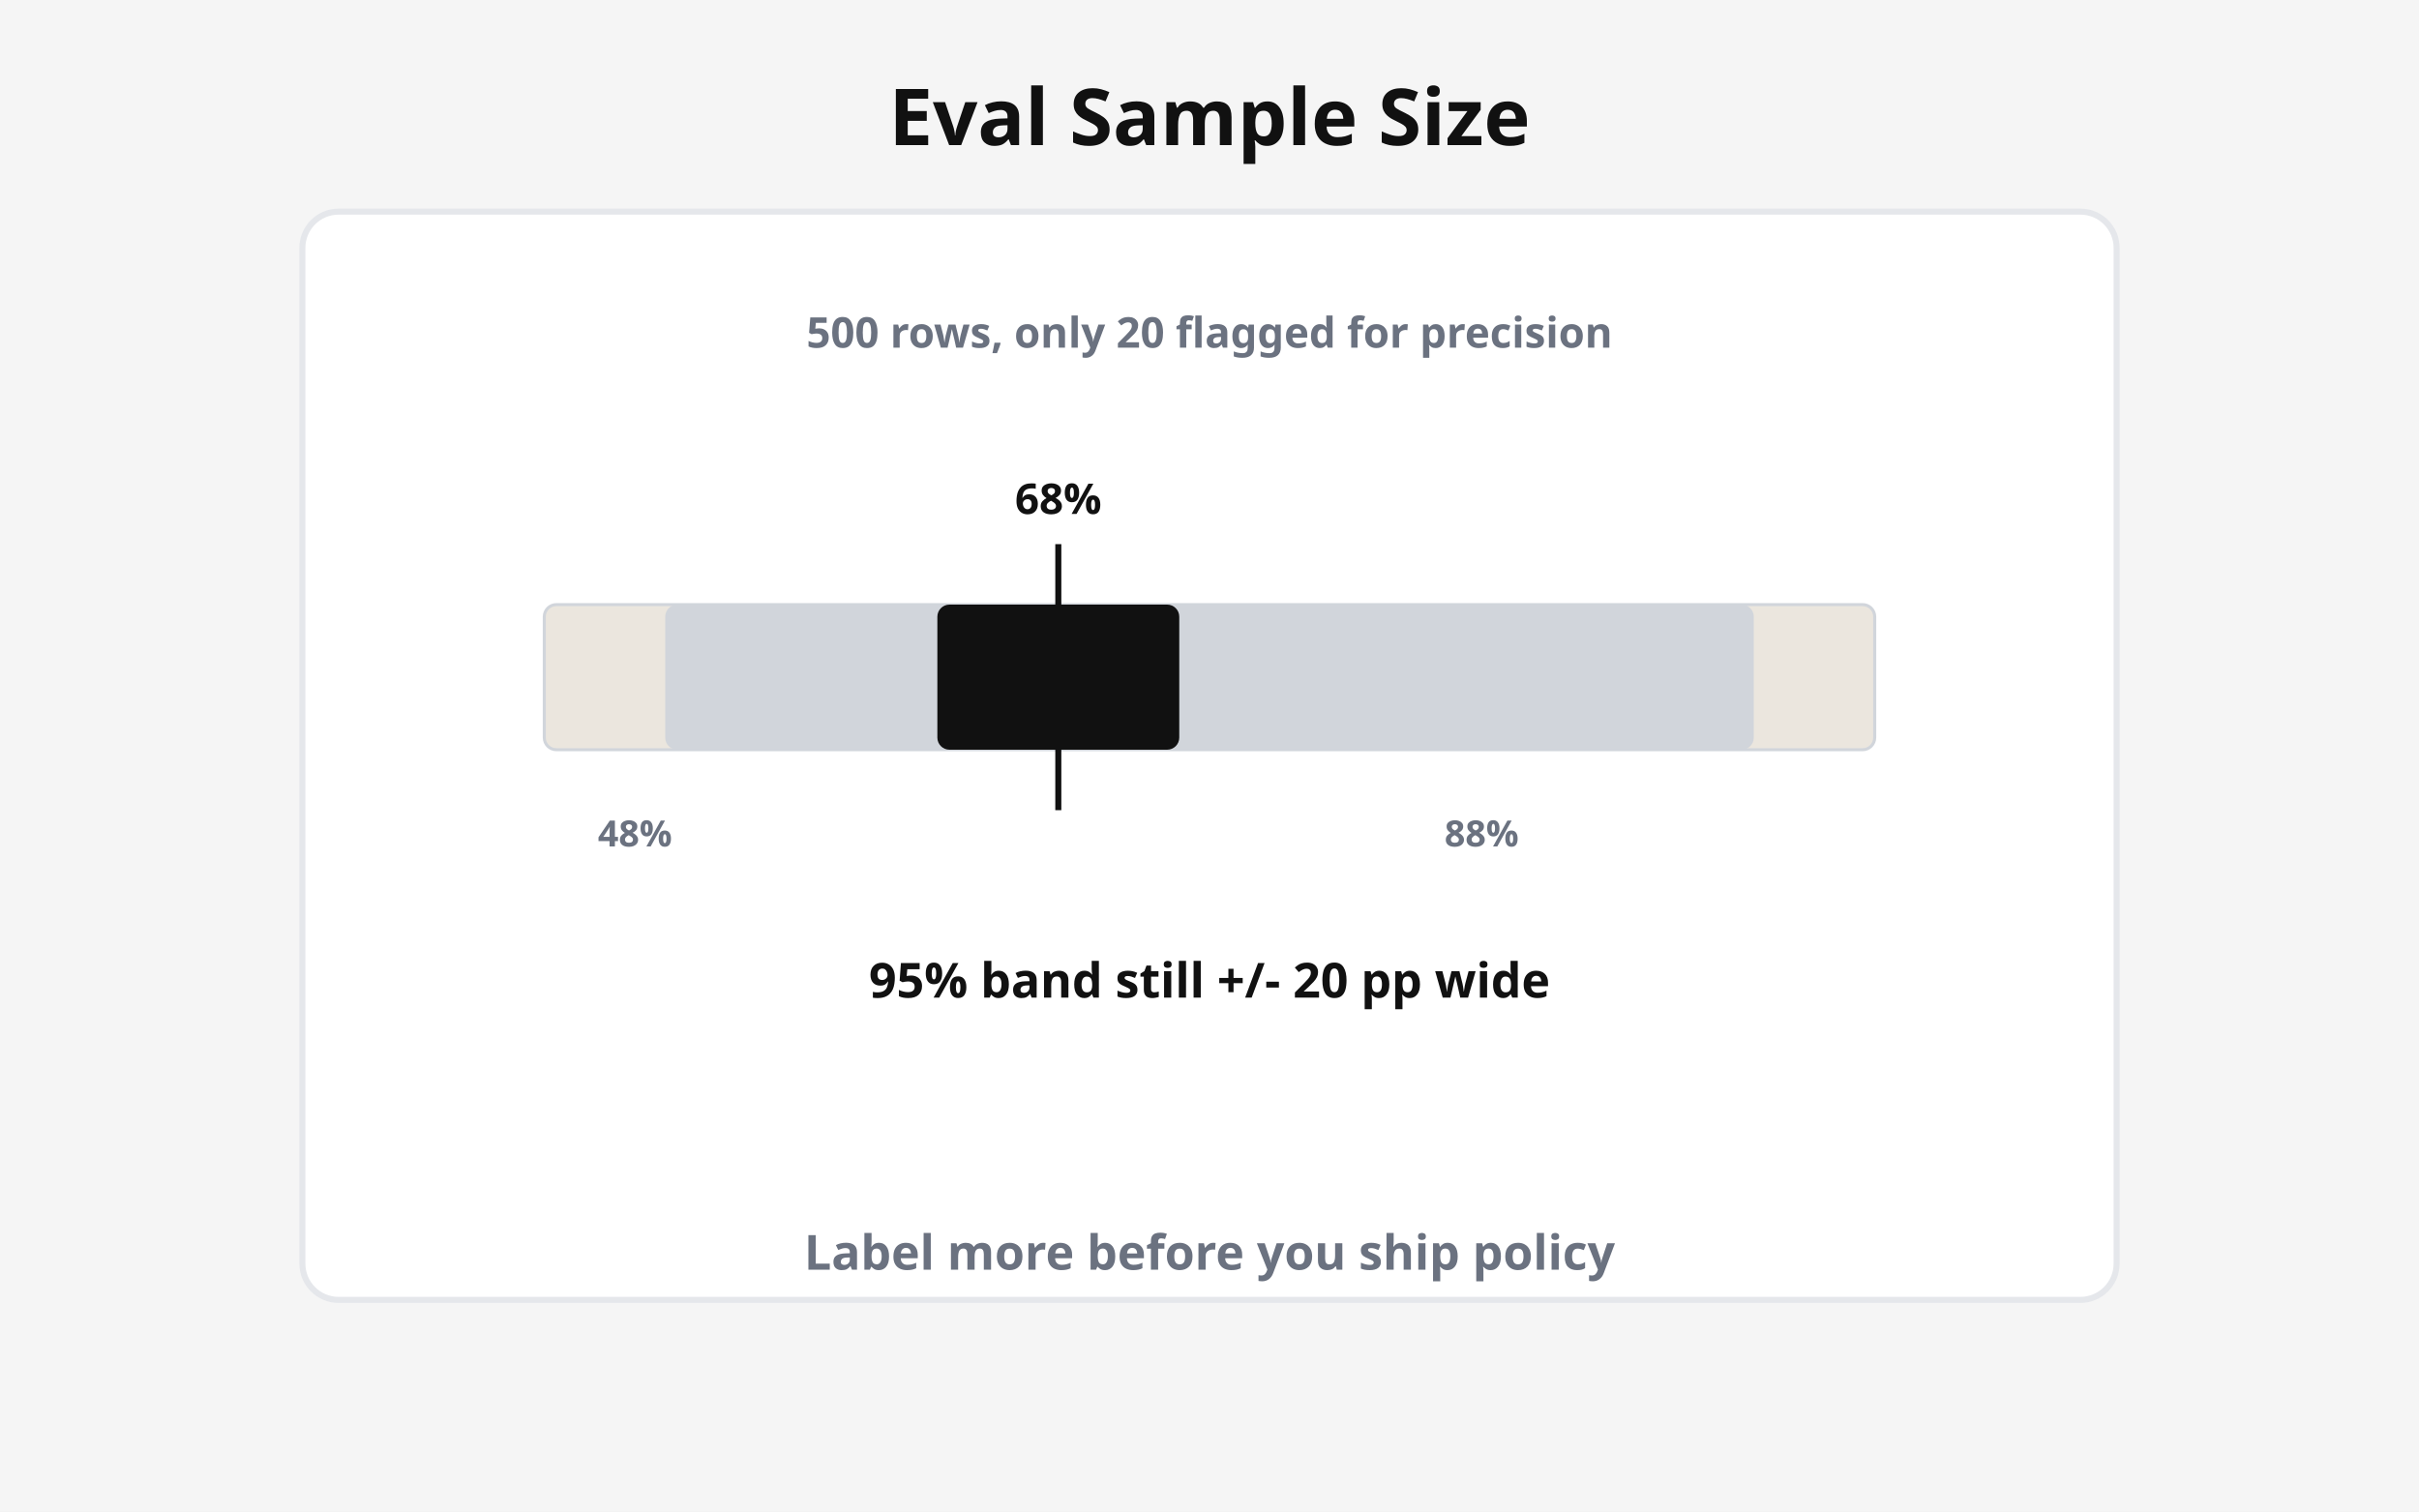
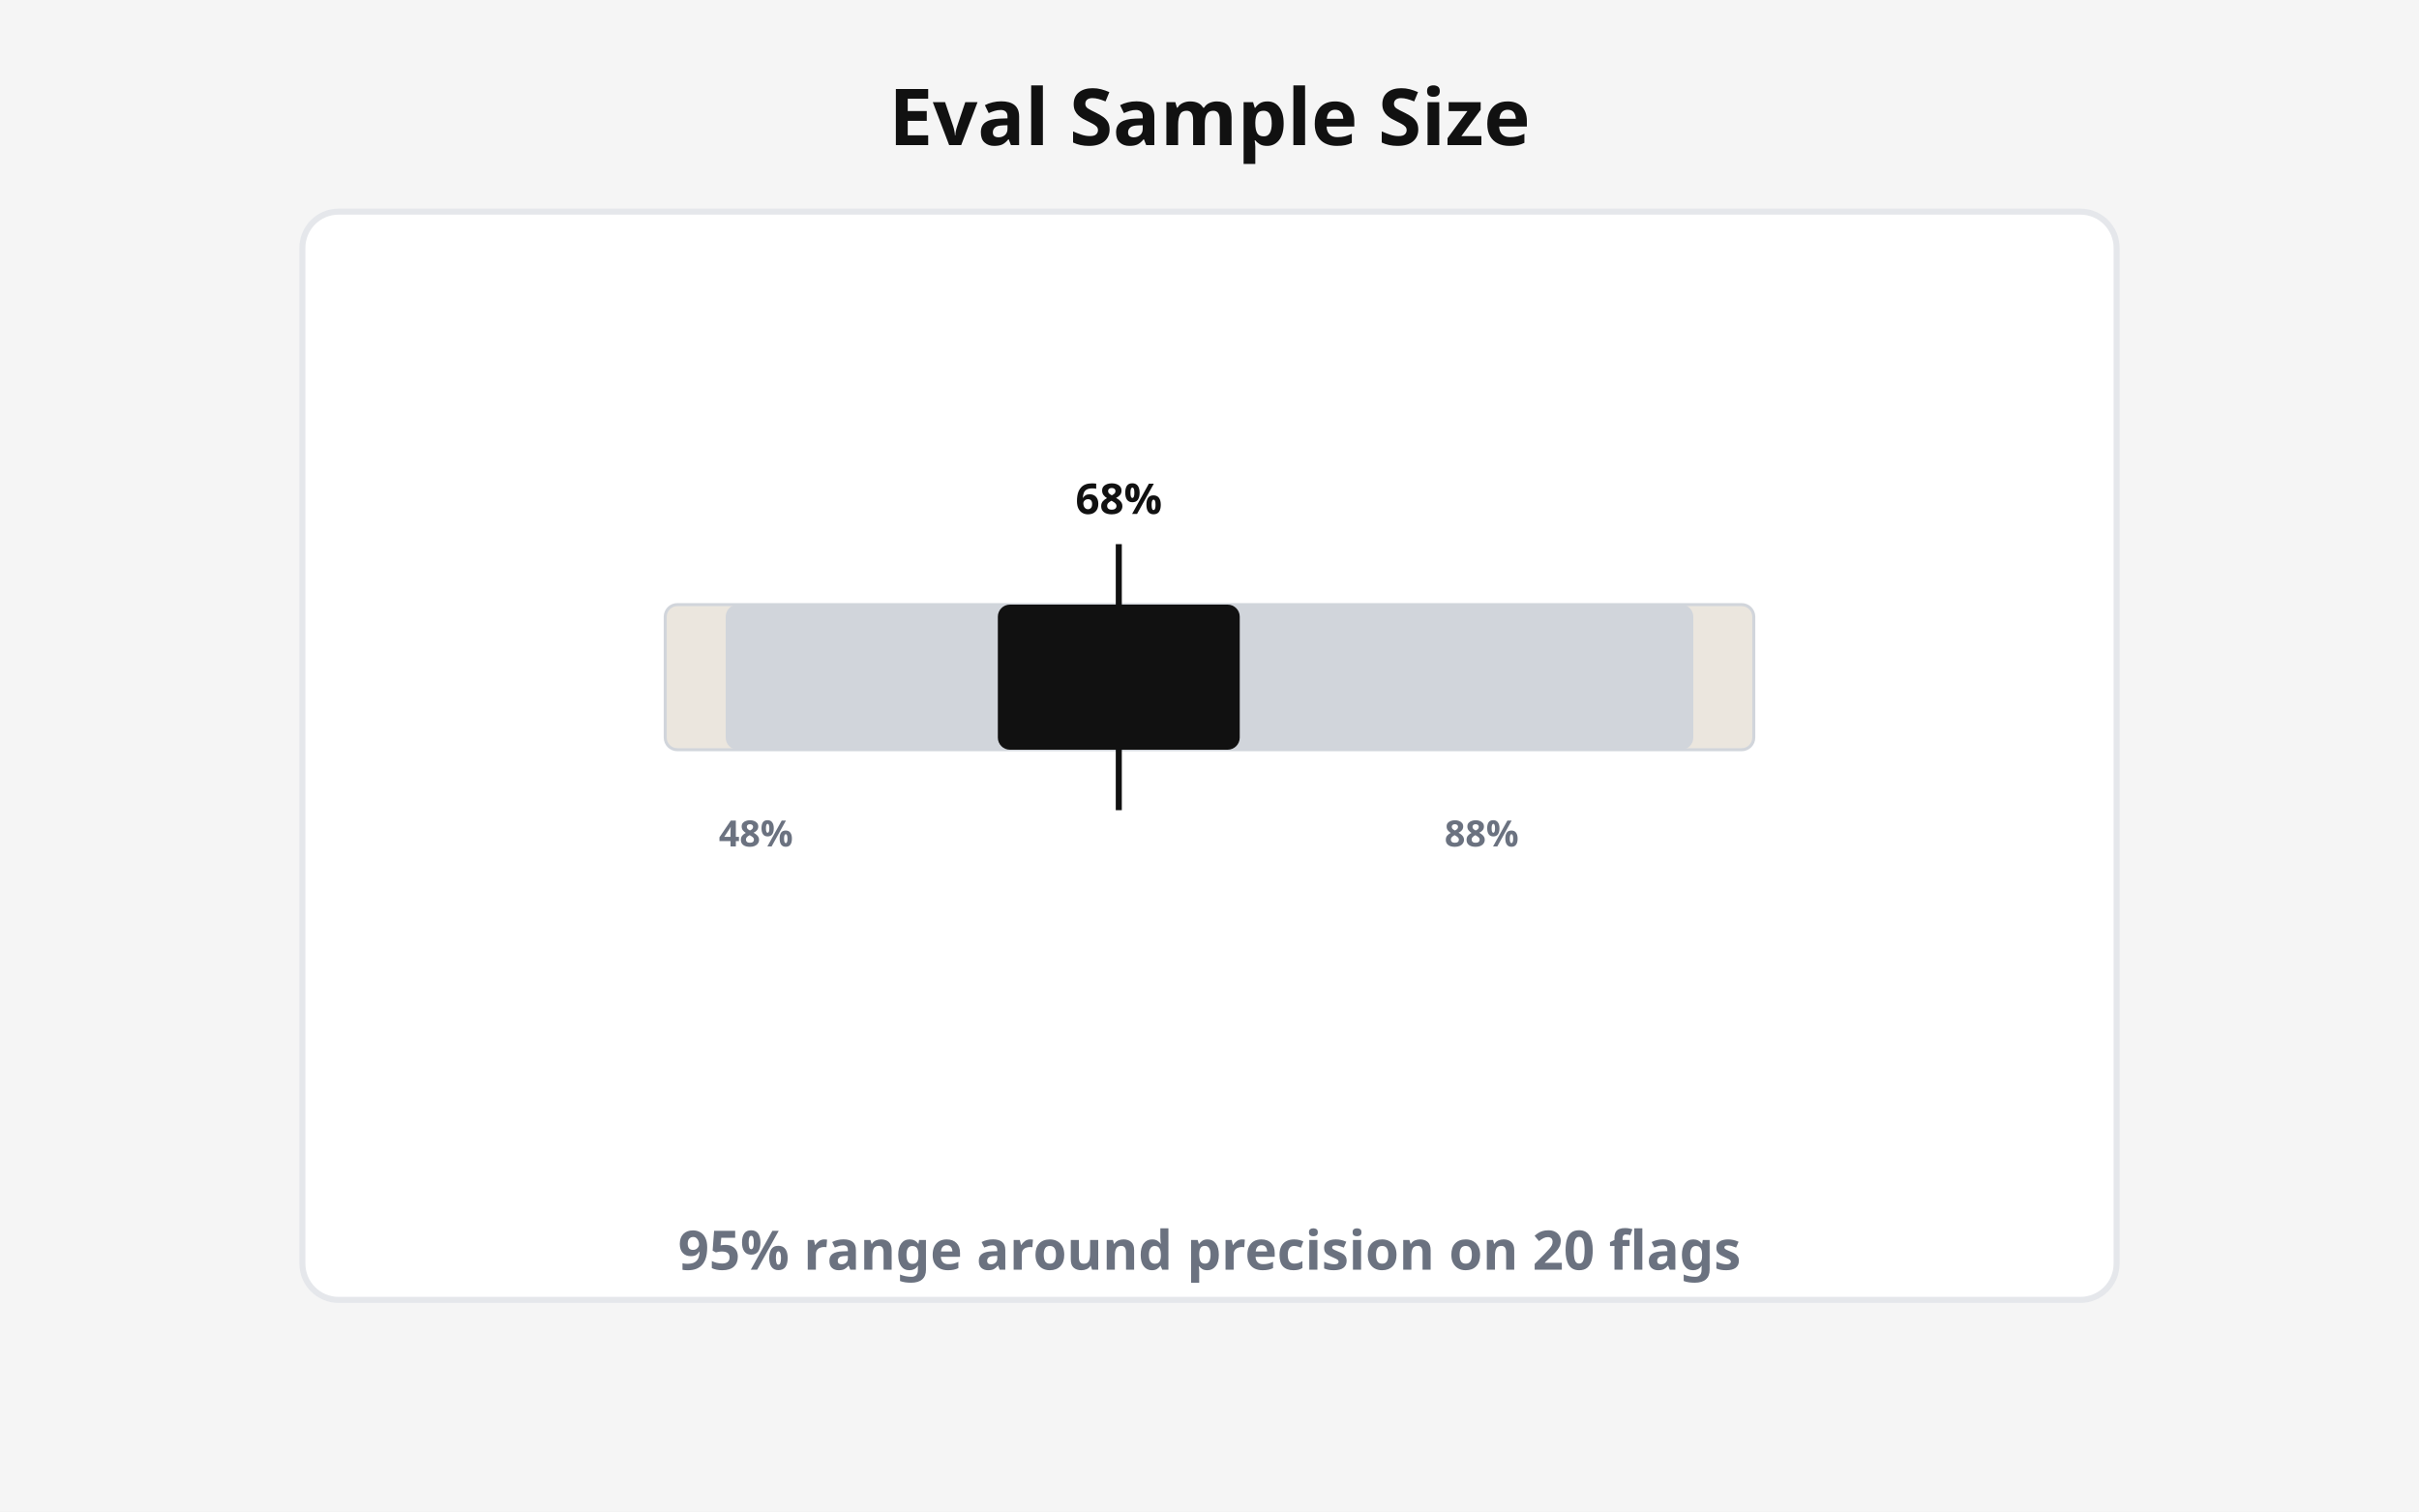
<svg xmlns="http://www.w3.org/2000/svg" viewBox="0 0 800 500" fill="none">
  <rect width="800" height="500" fill="#f5f5f5" />
  <rect x="100" y="70" width="600" height="360" rx="12" fill="#ffffff" stroke="#e5e7eb" stroke-width="2" />
  <text x="400" y="48" text-anchor="middle" font-family="system-ui, sans-serif" font-size="26" font-weight="800" fill="#111111">Eval Sample Size</text>
-   <text x="400" y="115" text-anchor="middle" font-family="system-ui, sans-serif" font-size="14" font-weight="700" fill="#6b7280">500 rows, only 20 flagged for precision</text>
-   <rect x="180" y="200" width="440" height="48" rx="4" fill="#ebe6de" stroke="#d1d5db" />
-   <rect x="220" y="200" width="360" height="48" rx="4" fill="#d1d5db" />
-   <rect x="310" y="200" width="80" height="48" rx="4" fill="#111111" />
-   <line x1="350" x2="350" y1="180" y2="268" stroke="#111111" stroke-width="2" />
-   <text x="350" y="170" text-anchor="middle" font-family="system-ui, sans-serif" font-size="14" font-weight="700" fill="#111111">68%</text>
-   <text x="210" y="280" text-anchor="middle" font-family="system-ui, sans-serif" font-size="12" font-weight="700" fill="#6b7280">48%</text>
+   <rect x="220" y="200" width="360" height="48" rx="4" fill="#ebe6de" stroke="#d1d5db" />
+   <rect x="240" y="200" width="320" height="48" rx="4" fill="#d1d5db" />
+   <rect x="330" y="200" width="80" height="48" rx="4" fill="#111111" />
+   <line x1="370" x2="370" y1="180" y2="268" stroke="#111111" stroke-width="2" />
+   <text x="370" y="170" text-anchor="middle" font-family="system-ui, sans-serif" font-size="14" font-weight="700" fill="#111111">68%</text>
+   <text x="250" y="280" text-anchor="middle" font-family="system-ui, sans-serif" font-size="12" font-weight="700" fill="#6b7280">48%</text>
  <text x="490" y="280" text-anchor="middle" font-family="system-ui, sans-serif" font-size="12" font-weight="700" fill="#6b7280">88%</text>
-   <text x="400" y="330" text-anchor="middle" font-family="system-ui, sans-serif" font-size="16" font-weight="700" fill="#111111">95% band still +/- 20 pp wide</text>
-   <text x="400" y="420" text-anchor="middle" font-family="system-ui, sans-serif" font-size="16" font-weight="700" fill="#6b7280">Label more before you ship policy</text>
+   <text x="400" y="420" text-anchor="middle" font-family="system-ui, sans-serif" font-size="18" font-weight="700" fill="#6b7280">95% range around precision on 20 flags</text>
</svg>
